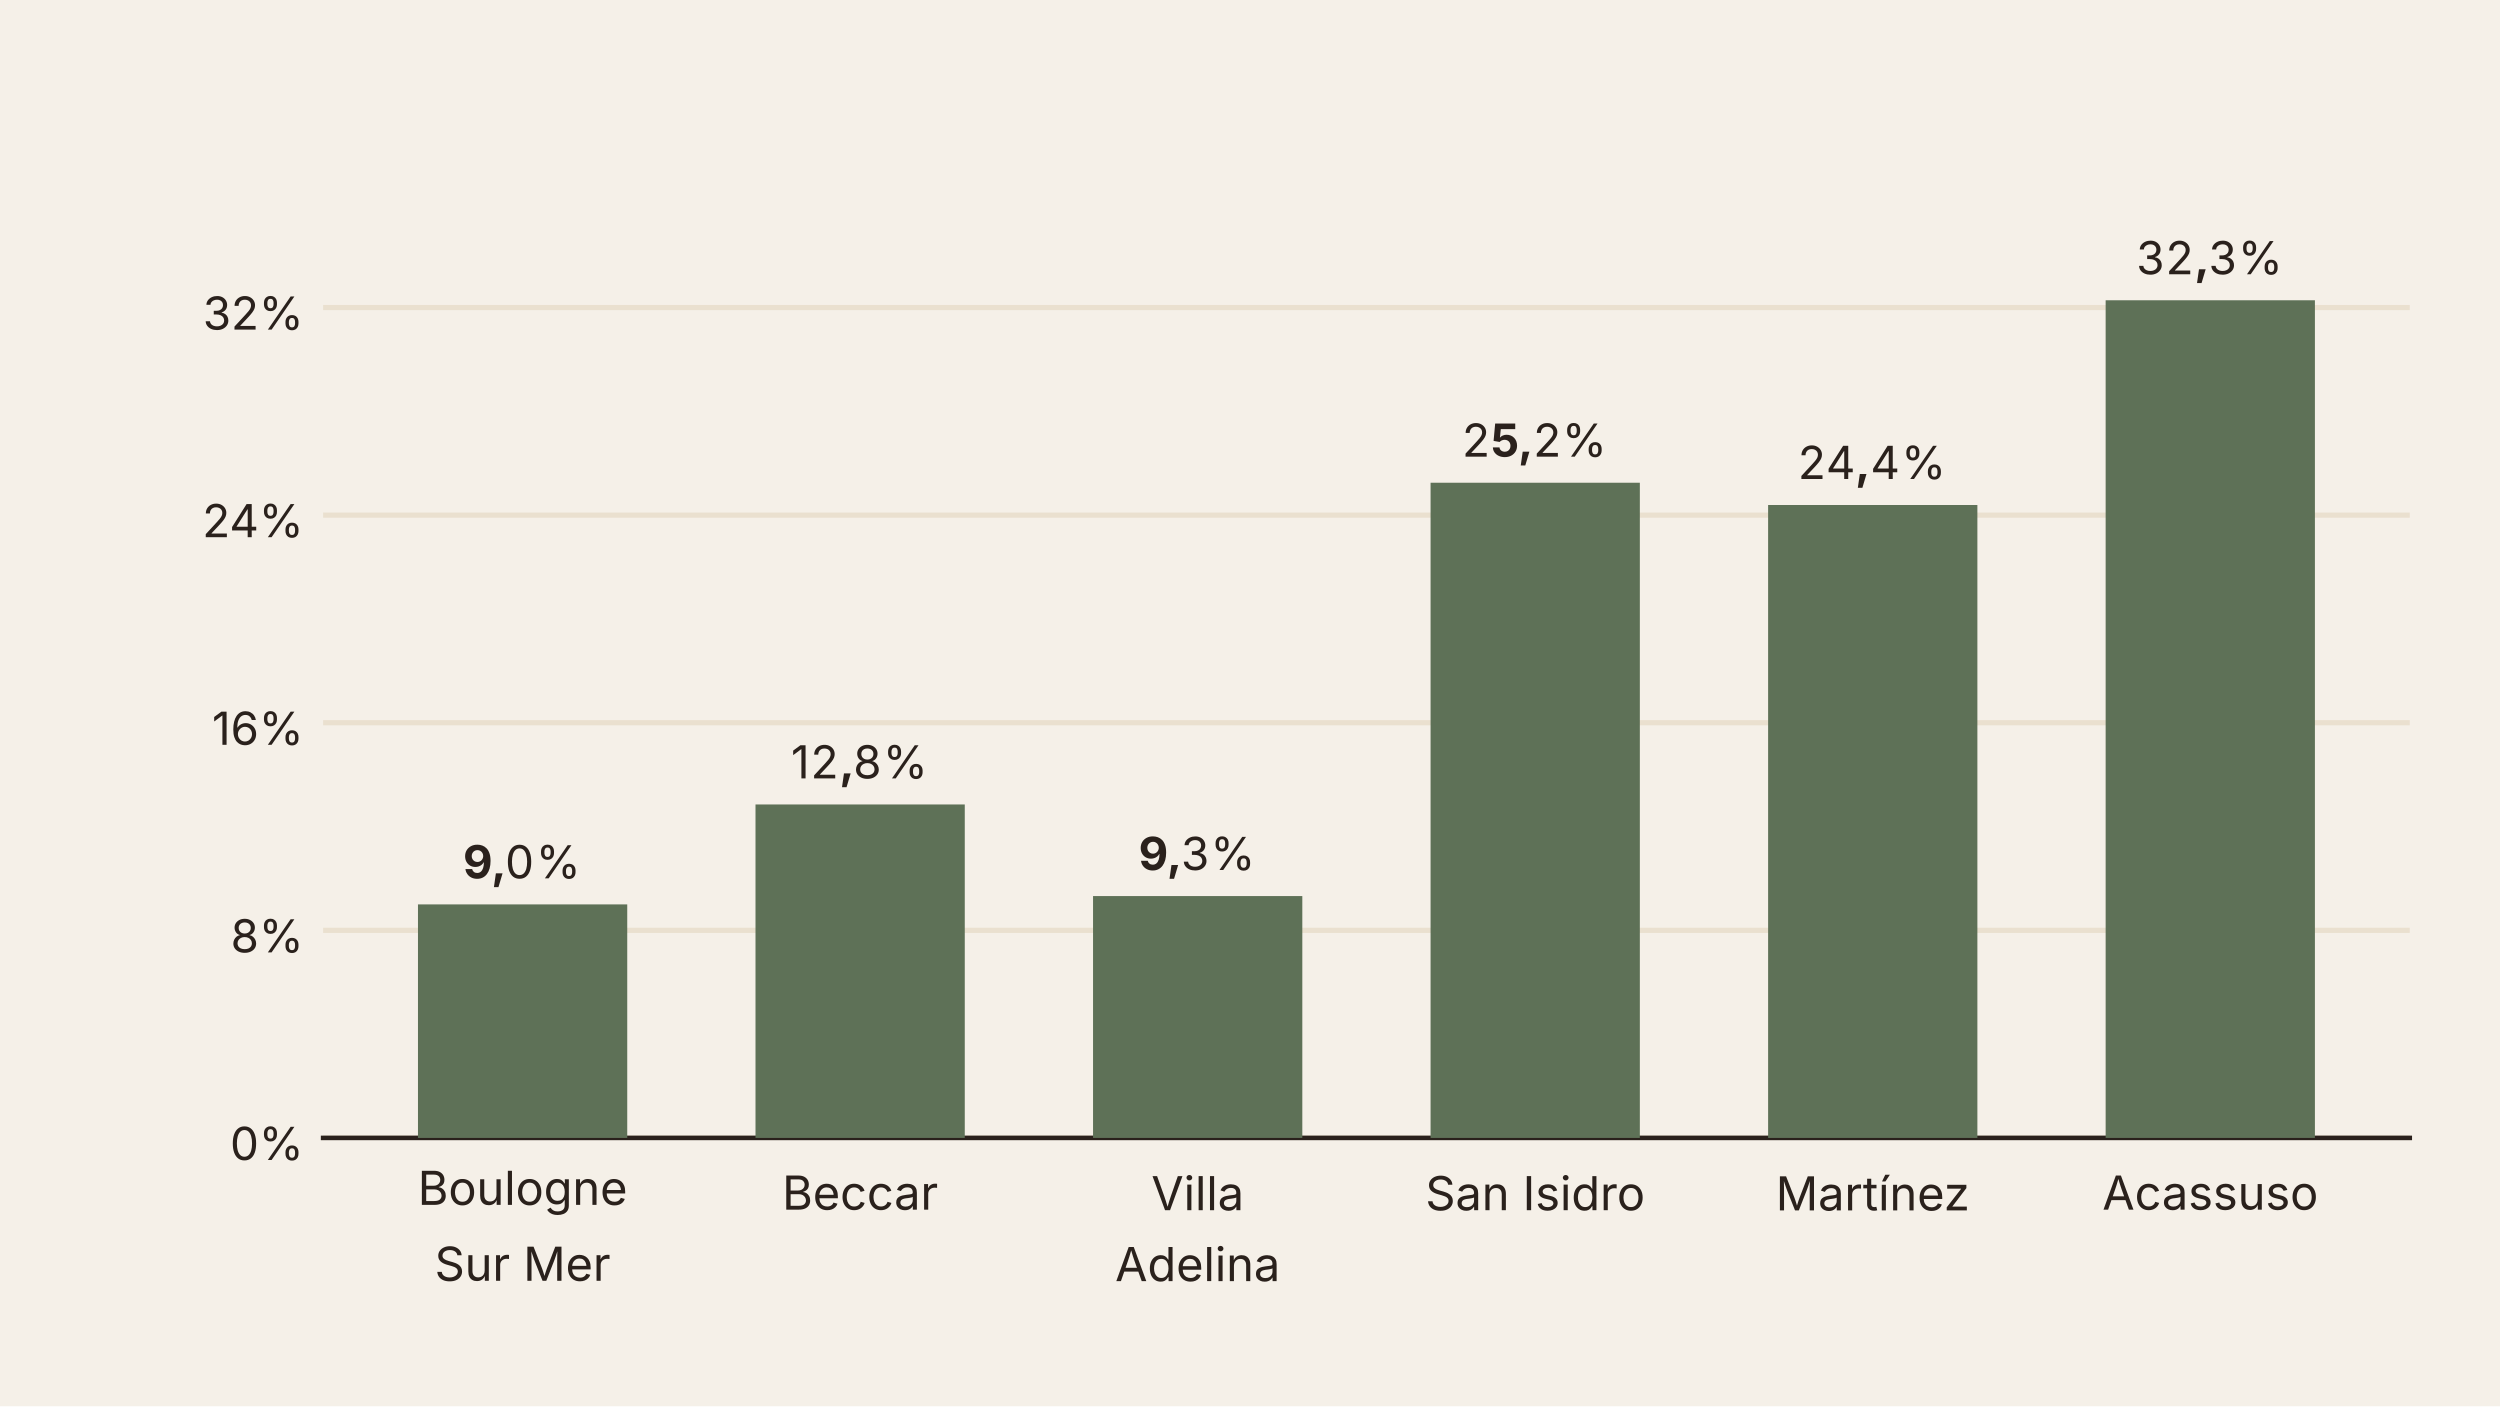
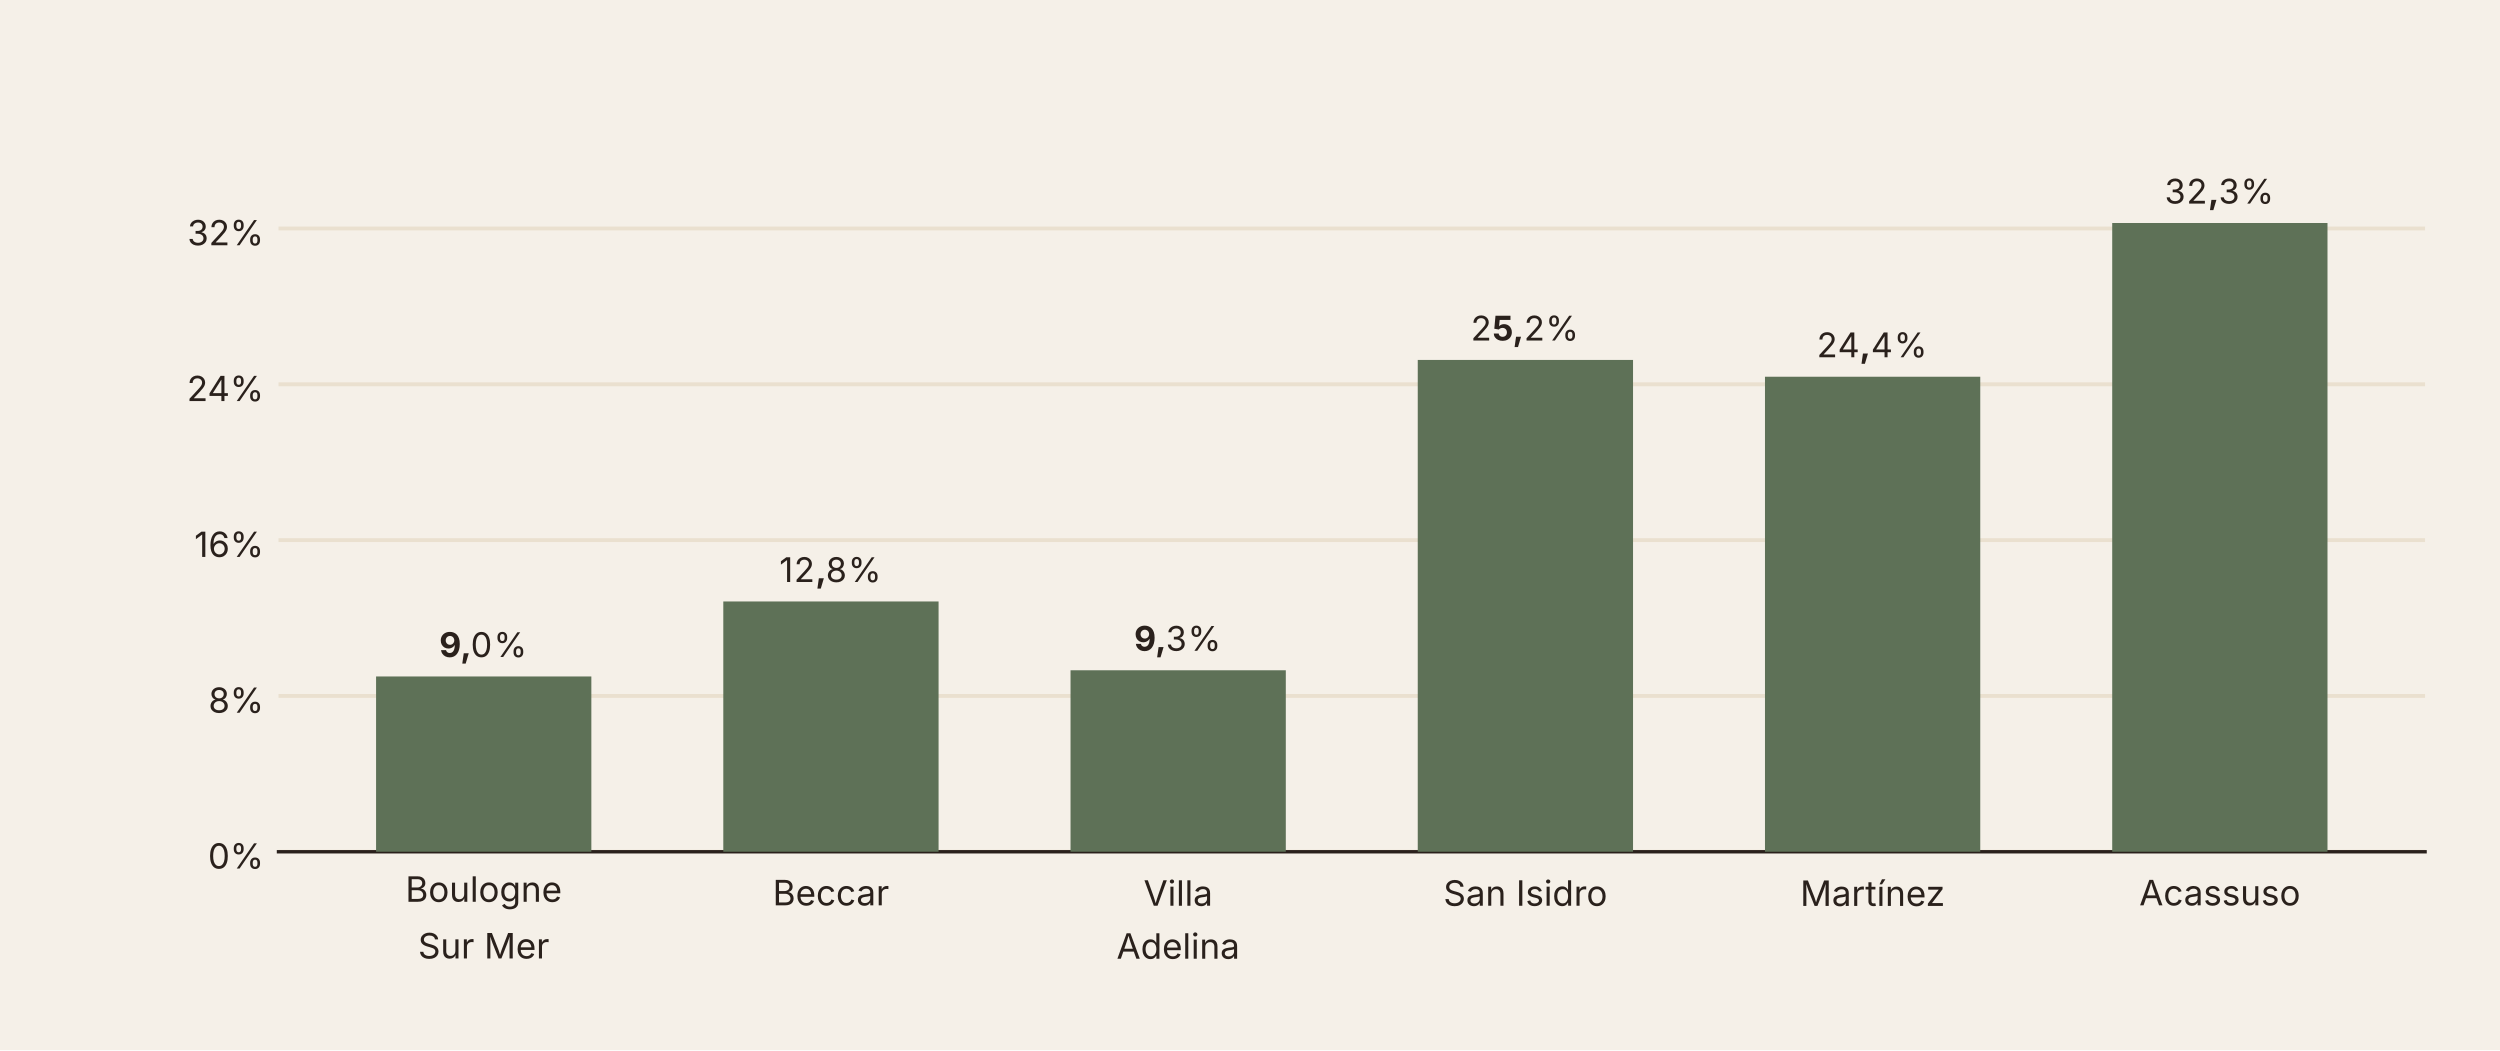
- <svg xmlns="http://www.w3.org/2000/svg" xmlns:xlink="http://www.w3.org/1999/xlink" width="384pt" height="216pt" viewBox="0 0 384 216" version="1.1">
+ <svg xmlns="http://www.w3.org/2000/svg" xmlns:xlink="http://www.w3.org/1999/xlink" width="514.175pt" height="216pt" viewBox="0 0 514.175 216" version="1.1">
  <defs>
    <style type="text/css">*{stroke-linejoin: round; stroke-linecap: butt}</style>
  </defs>
  <g id="figure_1">
    <g id="patch_1">
-       <path d="M 0 216  L 384 216  L 384 0  L 0 0  z " style="fill: #f5f0e8" />
+       <path d="M 0 216  L 514.175 216  L 514.175 0  L 0 0  z " style="fill: #f5f0e8" />
    </g>
    <g id="axes_1">
      <g id="patch_2">
-         <path d="M 49.631 174.783  L 370.14 174.783  L 370.14 17.82  L 49.631 17.82  z " style="fill: #f5f0e8" />
+         <path d="M 57.278 175.183  L 498.762 175.183  L 498.762 17.42  L 57.278 17.42  z " style="fill: #f5f0e8" />
      </g>
      <g id="matplotlib.axis_1">
        <g id="xtick_1">
          <g id="line2d_1" />
          <g id="text_1">
-             <g style="fill: #2a211c" transform="translate(64.16474 185.0701) scale(0.072 -0.072)">
+             <g style="fill: #2a211c" transform="translate(83.37714 185.4697) scale(0.072 -0.072)">
              <defs>
                <path id="Inter-Regular-41" d="M 563 0  L 563 4656  L 2213 4656  Q 2700 4656 3017 4489  Q 3334 4322 3489 4042  Q 3644 3763 3644 3422  Q 3644 3122 3537 2926  Q 3431 2731 3257 2615  Q 3084 2500 2881 2444  L 2881 2400  Q 3100 2388 3317 2250  Q 3534 2113 3679 1859  Q 3825 1606 3825 1241  Q 3825 891 3664 609  Q 3503 328 3159 164  Q 2816 0 2266 0  L 563 0  z M 1156 525  L 2250 525  Q 2794 525 3023 734  Q 3253 944 3253 1247  Q 3253 1481 3134 1678  Q 3016 1875 2798 1994  Q 2581 2113 2281 2113  L 1156 2113  L 1156 525  z M 1156 2613  L 2181 2613  Q 2431 2613 2634 2711  Q 2838 2809 2956 2989  Q 3075 3169 3075 3409  Q 3075 3713 2864 3922  Q 2653 4131 2200 4131  L 1156 4131  L 1156 2613  z " transform="scale(0.015625)" />
                <path id="Inter-Regular-316" d="M 1916 -75  Q 1441 -75 1083 150  Q 725 375 525 781  Q 325 1188 325 1725  Q 325 2272 525 2680  Q 725 3088 1083 3313  Q 1441 3538 1916 3538  Q 2394 3538 2753 3313  Q 3113 3088 3313 2680  Q 3513 2272 3513 1725  Q 3513 1188 3313 781  Q 3113 375 2753 150  Q 2394 -75 1916 -75  z M 1916 428  Q 2269 428 2497 609  Q 2725 791 2834 1086  Q 2944 1381 2944 1725  Q 2944 2072 2834 2370  Q 2725 2669 2497 2851  Q 2269 3034 1916 3034  Q 1566 3034 1341 2851  Q 1116 2669 1006 2372  Q 897 2075 897 1725  Q 897 1381 1006 1086  Q 1116 791 1341 609  Q 1566 428 1916 428  z " transform="scale(0.015625)" />
                <path id="Inter-Regular-393" d="M 1678 -44  Q 1325 -44 1058 101  Q 791 247 642 540  Q 494 834 494 1275  L 494 3494  L 1056 3494  L 1056 1322  Q 1056 919 1268 691  Q 1481 463 1847 463  Q 2097 463 2295 572  Q 2494 681 2609 892  Q 2725 1103 2725 1400  L 2725 3494  L 3291 3494  L 3291 0  L 2747 0  L 2747 847  L 2822 847  Q 2659 356 2361 156  Q 2063 -44 1678 -44  z " transform="scale(0.015625)" />
                <path id="Inter-Regular-2e0" d="M 1056 4656  L 1056 0  L 494 0  L 494 4656  L 1056 4656  z " transform="scale(0.015625)" />
                <path id="Inter-Regular-292" d="M 1909 -1381  Q 1522 -1381 1239 -1282  Q 956 -1184 768 -1021  Q 581 -859 472 -669  L 928 -375  Q 1003 -475 1114 -597  Q 1225 -719 1414 -805  Q 1603 -891 1909 -891  Q 2328 -891 2598 -691  Q 2869 -491 2869 -59  L 2869 641  L 2816 641  Q 2756 541 2648 403  Q 2541 266 2339 161  Q 2138 56 1800 56  Q 1381 56 1047 254  Q 713 453 519 834  Q 325 1216 325 1763  Q 325 2303 515 2701  Q 706 3100 1042 3319  Q 1378 3538 1813 3538  Q 2150 3538 2351 3427  Q 2553 3316 2662 3172  Q 2772 3028 2831 2934  L 2884 2934  L 2884 3494  L 3431 3494  L 3431 -91  Q 3431 -541 3228 -827  Q 3025 -1113 2679 -1247  Q 2334 -1381 1909 -1381  z M 1894 556  Q 2213 556 2431 701  Q 2650 847 2762 1120  Q 2875 1394 2875 1775  Q 2875 2147 2764 2430  Q 2653 2713 2434 2873  Q 2216 3034 1894 3034  Q 1563 3034 1341 2864  Q 1119 2694 1008 2409  Q 897 2125 897 1775  Q 897 1416 1009 1141  Q 1122 866 1344 711  Q 1566 556 1894 556  z " transform="scale(0.015625)" />
                <path id="Inter-Regular-305" d="M 1056 2094  L 1056 0  L 494 0  L 494 3494  L 1034 3494  L 1038 2647  L 959 2647  Q 1119 3131 1414 3334  Q 1709 3538 2106 3538  Q 2459 3538 2725 3392  Q 2991 3247 3139 2955  Q 3288 2663 3288 2219  L 3288 0  L 2725 0  L 2725 2172  Q 2725 2575 2514 2803  Q 2303 3031 1938 3031  Q 1688 3031 1488 2922  Q 1288 2813 1172 2603  Q 1056 2394 1056 2094  z " transform="scale(0.015625)" />
                <path id="Inter-Regular-266" d="M 1963 -75  Q 1456 -75 1089 150  Q 722 375 523 778  Q 325 1181 325 1719  Q 325 2256 519 2665  Q 713 3075 1067 3306  Q 1422 3538 1897 3538  Q 2175 3538 2445 3445  Q 2716 3353 2936 3148  Q 3156 2944 3287 2609  Q 3419 2275 3419 1791  L 3419 1556  L 706 1556  L 706 2031  L 3116 2031  L 2853 1856  Q 2853 2200 2745 2467  Q 2638 2734 2425 2886  Q 2213 3038 1897 3038  Q 1581 3038 1356 2883  Q 1131 2728 1012 2479  Q 894 2231 894 1947  L 894 1631  Q 894 1244 1028 973  Q 1163 703 1405 564  Q 1647 425 1966 425  Q 2172 425 2340 484  Q 2509 544 2631 664  Q 2753 784 2819 963  L 3363 813  Q 3281 550 3087 350  Q 2894 150 2608 37  Q 2322 -75 1963 -75  z " transform="scale(0.015625)" />
              </defs>
              <use xlink:href="#Inter-Regular-41" />
              <use xlink:href="#Inter-Regular-316" transform="translate(65.4375 0)" />
              <use xlink:href="#Inter-Regular-393" transform="translate(125.4062 0)" />
              <use xlink:href="#Inter-Regular-2e0" transform="translate(184.5312 0)" />
              <use xlink:href="#Inter-Regular-316" transform="translate(208.75 0)" />
              <use xlink:href="#Inter-Regular-292" transform="translate(268.7188 0)" />
              <use xlink:href="#Inter-Regular-305" transform="translate(330.0469 0)" />
              <use xlink:href="#Inter-Regular-266" transform="translate(389.125 0)" />
            </g>
-             <g style="fill: #2a211c" transform="translate(66.76068 196.7265) scale(0.072 -0.072)">
+             <g style="fill: #2a211c" transform="translate(85.97307 197.1261) scale(0.072 -0.072)">
              <defs>
                <path id="Inter-Regular-18d" d="M 2053 -81  Q 1550 -81 1179 81  Q 809 244 600 536  Q 391 828 363 1219  L 972 1219  Q 997 956 1150 786  Q 1303 616 1542 533  Q 1781 450 2053 450  Q 2369 450 2620 553  Q 2872 656 3019 843  Q 3166 1031 3166 1278  Q 3166 1503 3039 1643  Q 2913 1784 2703 1875  Q 2494 1966 2244 2034  L 1681 2194  Q 1119 2353 806 2650  Q 494 2947 494 3409  Q 494 3803 706 4098  Q 919 4394 1281 4556  Q 1644 4719 2094 4719  Q 2553 4719 2906 4556  Q 3259 4394 3464 4114  Q 3669 3834 3681 3481  L 3100 3481  Q 3059 3822 2775 4008  Q 2491 4194 2075 4194  Q 1775 4194 1548 4095  Q 1322 3997 1197 3826  Q 1072 3656 1072 3438  Q 1072 3194 1223 3045  Q 1375 2897 1583 2814  Q 1791 2731 1959 2684  L 2425 2556  Q 2613 2506 2839 2418  Q 3066 2331 3272 2186  Q 3478 2041 3611 1817  Q 3744 1594 3744 1269  Q 3744 888 3545 581  Q 3347 275 2969 97  Q 2591 -81 2053 -81  z " transform="scale(0.015625)" />
                <path id="Inter-Regular-354" d="M 494 0  L 494 3494  L 1038 3494  L 1038 2956  L 1075 2956  Q 1172 3222 1420 3383  Q 1669 3544 1981 3544  Q 2044 3544 2130 3541  Q 2216 3538 2266 3534  L 2266 2969  Q 2241 2975 2141 2987  Q 2041 3000 1928 3000  Q 1678 3000 1479 2895  Q 1281 2791 1168 2608  Q 1056 2425 1056 2188  L 1056 0  L 494 0  z " transform="scale(0.015625)" />
                <path id="Inter-Regular-6f1" transform="scale(0.015625)" />
                <path id="Inter-Regular-124" d="M 563 0  L 563 4656  L 1406 4656  L 2553 1719  Q 2594 1616 2645 1461  Q 2697 1306 2755 1125  Q 2813 944 2866 764  Q 2919 584 2959 431  L 2828 431  Q 2872 575 2925 751  Q 2978 928 3036 1111  Q 3094 1294 3147 1453  Q 3200 1613 3241 1719  L 4372 4656  L 5219 4656  L 5219 0  L 4634 0  L 4634 2659  Q 4634 2803 4636 2987  Q 4638 3172 4642 3375  Q 4647 3578 4651 3787  Q 4656 3997 4659 4194  L 4709 4194  Q 4644 3978 4570 3754  Q 4497 3531 4426 3323  Q 4356 3116 4293 2944  Q 4231 2772 4188 2659  L 3147 0  L 2631 0  L 1575 2659  Q 1531 2769 1472 2936  Q 1413 3103 1342 3308  Q 1272 3513 1197 3739  Q 1122 3966 1044 4194  L 1100 4194  Q 1106 4019 1111 3816  Q 1116 3613 1119 3405  Q 1122 3197 1125 3005  Q 1128 2813 1128 2659  L 1128 0  L 563 0  z " transform="scale(0.015625)" />
              </defs>
              <use xlink:href="#Inter-Regular-18d" />
              <use xlink:href="#Inter-Regular-393" transform="translate(64.15625 0)" />
              <use xlink:href="#Inter-Regular-354" transform="translate(123.2812 0)" />
              <use xlink:href="#Inter-Regular-6f1" transform="translate(160.9219 0)" />
              <use xlink:href="#Inter-Regular-124" transform="translate(189.0469 0)" />
              <use xlink:href="#Inter-Regular-266" transform="translate(279.375 0)" />
              <use xlink:href="#Inter-Regular-354" transform="translate(337.6719 0)" />
            </g>
          </g>
        </g>
        <g id="xtick_2">
          <g id="line2d_2" />
          <g id="text_2">
-             <g style="fill: #2a211c" transform="translate(120.1378 185.8014) scale(0.072 -0.072)">
+             <g style="fill: #2a211c" transform="translate(158.9192 186.201) scale(0.072 -0.072)">
              <defs>
                <path id="Inter-Regular-24a" d="M 1916 -75  Q 1441 -75 1083 150  Q 725 375 525 781  Q 325 1188 325 1725  Q 325 2272 525 2680  Q 725 3088 1083 3313  Q 1441 3538 1916 3538  Q 2169 3538 2394 3472  Q 2619 3406 2805 3282  Q 2991 3159 3125 2979  Q 3259 2800 3331 2572  L 2791 2419  Q 2753 2553 2675 2665  Q 2597 2778 2486 2861  Q 2375 2944 2231 2989  Q 2088 3034 1916 3034  Q 1566 3034 1341 2851  Q 1116 2669 1006 2372  Q 897 2075 897 1725  Q 897 1381 1006 1086  Q 1116 791 1341 609  Q 1566 428 1916 428  Q 2091 428 2237 475  Q 2384 522 2498 608  Q 2613 694 2691 812  Q 2769 931 2806 1072  L 3344 919  Q 3275 684 3139 501  Q 3003 319 2815 189  Q 2628 59 2400 -8  Q 2172 -75 1916 -75  z " transform="scale(0.015625)" />
                <path id="Inter-Regular-1fb" d="M 1472 -81  Q 1141 -81 870 44  Q 600 169 440 409  Q 281 650 281 994  Q 281 1294 400 1481  Q 519 1669 717 1776  Q 916 1884 1156 1937  Q 1397 1991 1641 2022  Q 1953 2063 2150 2084  Q 2347 2106 2442 2159  Q 2538 2213 2538 2341  L 2538 2359  Q 2538 2578 2456 2729  Q 2375 2881 2212 2962  Q 2050 3044 1806 3044  Q 1556 3044 1378 2966  Q 1200 2888 1089 2770  Q 978 2653 922 2531  L 381 2709  Q 516 3028 744 3208  Q 972 3388 1247 3463  Q 1522 3538 1791 3538  Q 1966 3538 2189 3495  Q 2413 3453 2620 3328  Q 2828 3203 2964 2958  Q 3100 2713 3100 2303  L 3100 0  L 2547 0  L 2547 475  L 2509 475  Q 2450 353 2319 223  Q 2188 94 1978 6  Q 1769 -81 1472 -81  z M 1569 416  Q 1881 416 2097 537  Q 2313 659 2425 854  Q 2538 1050 2538 1263  L 2538 1747  Q 2503 1706 2387 1673  Q 2272 1641 2123 1616  Q 1975 1591 1836 1573  Q 1697 1556 1616 1547  Q 1413 1522 1236 1461  Q 1059 1400 953 1283  Q 847 1166 847 966  Q 847 784 940 662  Q 1034 541 1196 478  Q 1359 416 1569 416  z " transform="scale(0.015625)" />
              </defs>
              <use xlink:href="#Inter-Regular-41" />
              <use xlink:href="#Inter-Regular-266" transform="translate(65.4375 0)" />
              <use xlink:href="#Inter-Regular-24a" transform="translate(123.7344 0)" />
              <use xlink:href="#Inter-Regular-24a" transform="translate(180.8594 0)" />
              <use xlink:href="#Inter-Regular-1fb" transform="translate(238.9688 0)" />
              <use xlink:href="#Inter-Regular-354" transform="translate(295.125 0)" />
            </g>
          </g>
        </g>
        <g id="xtick_3">
          <g id="line2d_3" />
          <g id="text_3">
-             <g style="fill: #2a211c" transform="translate(176.8416 185.8874) scale(0.072 -0.072)">
+             <g style="fill: #2a211c" transform="translate(235.1919 186.287) scale(0.072 -0.072)">
              <defs>
                <path id="Inter-Regular-1c8" d="M 1875 0  L 163 4656  L 788 4656  L 1772 1894  Q 1856 1656 1982 1259  Q 2109 863 2278 281  L 2163 281  Q 2331 878 2456 1267  Q 2581 1656 2663 1894  L 3622 4656  L 4253 4656  L 2559 0  L 1875 0  z " transform="scale(0.015625)" />
                <path id="Inter-Regular-2b1" d="M 494 0  L 494 3494  L 1056 3494  L 1056 0  L 494 0  z M 778 4066  Q 619 4066 503 4175  Q 387 4284 387 4438  Q 387 4594 503 4701  Q 619 4809 778 4809  Q 940 4809 1056 4701  Q 1172 4594 1172 4438  Q 1172 4284 1056 4175  Q 940 4066 778 4066  z " transform="scale(0.015625)" />
              </defs>
              <use xlink:href="#Inter-Regular-1c8" />
              <use xlink:href="#Inter-Regular-2b1" transform="translate(69 0)" />
              <use xlink:href="#Inter-Regular-2e0" transform="translate(93.21875 0)" />
              <use xlink:href="#Inter-Regular-2e0" transform="translate(117.4375 0)" />
              <use xlink:href="#Inter-Regular-1fb" transform="translate(141.6562 0)" />
            </g>
-             <g style="fill: #2a211c" transform="translate(171.2836 196.7771) scale(0.072 -0.072)">
+             <g style="fill: #2a211c" transform="translate(229.6338 197.1767) scale(0.072 -0.072)">
              <defs>
                <path id="Inter-Regular-2" d="M 163 0  L 1853 4656  L 2541 4656  L 4253 0  L 3628 0  L 2641 2763  Q 2550 3019 2429 3401  Q 2309 3784 2138 4378  L 2250 4378  Q 2081 3778 1957 3389  Q 1834 3000 1753 2763  L 794 0  L 163 0  z M 1013 1300  L 1013 1819  L 3403 1819  L 3403 1300  L 1013 1300  z " transform="scale(0.015625)" />
                <path id="Inter-Regular-255" d="M 1803 -75  Q 1369 -75 1034 147  Q 700 369 512 775  Q 325 1181 325 1738  Q 325 2291 514 2695  Q 703 3100 1037 3319  Q 1372 3538 1806 3538  Q 2147 3538 2347 3425  Q 2547 3313 2655 3170  Q 2763 3028 2819 2934  L 2863 2934  L 2863 4656  L 3425 4656  L 3425 0  L 2881 0  L 2881 541  L 2819 541  Q 2763 444 2652 298  Q 2541 153 2339 39  Q 2138 -75 1803 -75  z M 1888 428  Q 2206 428 2425 595  Q 2644 763 2756 1059  Q 2869 1356 2869 1744  Q 2869 2131 2758 2420  Q 2647 2709 2428 2871  Q 2209 3034 1888 3034  Q 1556 3034 1336 2862  Q 1116 2691 1006 2398  Q 897 2106 897 1744  Q 897 1378 1008 1079  Q 1119 781 1341 604  Q 1563 428 1888 428  z " transform="scale(0.015625)" />
              </defs>
              <use xlink:href="#Inter-Regular-2" />
              <use xlink:href="#Inter-Regular-255" transform="translate(69 0)" />
              <use xlink:href="#Inter-Regular-266" transform="translate(130.2344 0)" />
              <use xlink:href="#Inter-Regular-2e0" transform="translate(188.5312 0)" />
              <use xlink:href="#Inter-Regular-2b1" transform="translate(212.75 0)" />
              <use xlink:href="#Inter-Regular-305" transform="translate(236.9688 0)" />
              <use xlink:href="#Inter-Regular-1fb" transform="translate(296.0469 0)" />
            </g>
          </g>
        </g>
        <g id="xtick_4">
          <g id="line2d_4" />
          <g id="text_4">
-             <g style="fill: #2a211c" transform="translate(218.9401 185.8874) scale(0.072 -0.072)">
+             <g style="fill: #2a211c" transform="translate(296.8593 186.287) scale(0.072 -0.072)">
              <defs>
                <path id="Inter-Regular-c5" d="M 1156 4656  L 1156 0  L 563 0  L 563 4656  L 1156 4656  z " transform="scale(0.015625)" />
                <path id="Inter-Regular-367" d="M 1681 -75  Q 1322 -75 1042 29  Q 763 134 581 340  Q 400 547 338 847  L 872 975  Q 947 688 1155 553  Q 1363 419 1675 419  Q 2041 419 2258 575  Q 2475 731 2475 947  Q 2475 1128 2348 1248  Q 2222 1369 1963 1428  L 1381 1566  Q 906 1678 675 1914  Q 444 2150 444 2519  Q 444 2819 612 3048  Q 781 3278 1073 3408  Q 1366 3538 1738 3538  Q 2097 3538 2348 3430  Q 2600 3322 2758 3133  Q 2916 2944 2994 2697  L 2484 2566  Q 2413 2753 2245 2906  Q 2078 3059 1741 3059  Q 1428 3059 1220 2915  Q 1013 2772 1013 2553  Q 1013 2359 1153 2242  Q 1294 2125 1600 2053  L 2128 1928  Q 2603 1816 2831 1580  Q 3059 1344 3059 984  Q 3059 678 2886 439  Q 2713 200 2402 62  Q 2091 -75 1681 -75  z " transform="scale(0.015625)" />
              </defs>
              <use xlink:href="#Inter-Regular-18d" />
              <use xlink:href="#Inter-Regular-1fb" transform="translate(64.15625 0)" />
              <use xlink:href="#Inter-Regular-305" transform="translate(120.3125 0)" />
              <use xlink:href="#Inter-Regular-6f1" transform="translate(179.3906 0)" />
              <use xlink:href="#Inter-Regular-c5" transform="translate(207.5156 0)" />
              <use xlink:href="#Inter-Regular-367" transform="translate(234.375 0)" />
              <use xlink:href="#Inter-Regular-2b1" transform="translate(287.1562 0)" />
              <use xlink:href="#Inter-Regular-255" transform="translate(311.375 0)" />
              <use xlink:href="#Inter-Regular-354" transform="translate(372.6094 0)" />
              <use xlink:href="#Inter-Regular-316" transform="translate(408.5938 0)" />
            </g>
          </g>
        </g>
        <g id="xtick_5">
          <g id="line2d_5" />
          <g id="text_5">
-             <g style="fill: #2a211c" transform="translate(272.7588 185.9212) scale(0.072 -0.072)">
+             <g style="fill: #2a211c" transform="translate(370.2469 186.3208) scale(0.072 -0.072)">
              <defs>
                <path id="Inter-Regular-379" d="M 1869 3494  L 1869 3013  L 63 3013  L 63 3494  L 1869 3494  z M 588 4325  L 1150 4325  L 1150 906  Q 1150 672 1245 564  Q 1341 456 1563 456  Q 1616 456 1698 468  Q 1781 481 1850 494  L 1966 19  Q 1878 -13 1767 -28  Q 1656 -44 1547 -44  Q 1094 -44 841 195  Q 588 434 588 863  L 588 4325  z " transform="scale(0.015625)" />
                <path id="Inter-Regular-2bb" d="M 494 0  L 494 3494  L 1056 3494  L 1056 0  L 494 0  z M 531 3950  L 969 4869  L 1597 4869  L 990 3950  L 531 3950  z " transform="scale(0.015625)" />
                <path id="Inter-Regular-3fe" d="M 394 0  L 394 419  L 2353 2938  L 2353 2972  L 456 2972  L 456 3494  L 3078 3494  L 3078 3047  L 1175 556  L 1175 522  L 3141 522  L 3141 0  L 394 0  z " transform="scale(0.015625)" />
              </defs>
              <use xlink:href="#Inter-Regular-124" />
              <use xlink:href="#Inter-Regular-1fb" transform="translate(90.32812 0)" />
              <use xlink:href="#Inter-Regular-354" transform="translate(146.4844 0)" />
              <use xlink:href="#Inter-Regular-379" transform="translate(185.6875 0)" />
              <use xlink:href="#Inter-Regular-2bb" transform="translate(218.4062 0)" />
              <use xlink:href="#Inter-Regular-305" transform="translate(242.625 0)" />
              <use xlink:href="#Inter-Regular-266" transform="translate(301.7031 0)" />
              <use xlink:href="#Inter-Regular-3fe" transform="translate(358.5312 0)" />
            </g>
          </g>
        </g>
        <g id="xtick_6">
          <g id="line2d_6" />
          <g id="text_6">
-             <g style="fill: #2a211c" transform="translate(322.914 185.8014) scale(0.072 -0.072)">
+             <g style="fill: #2a211c" transform="translate(439.971 186.201) scale(0.072 -0.072)">
              <use xlink:href="#Inter-Regular-2" />
              <use xlink:href="#Inter-Regular-24a" transform="translate(69 0)" />
              <use xlink:href="#Inter-Regular-1fb" transform="translate(127.1094 0)" />
              <use xlink:href="#Inter-Regular-367" transform="translate(183.2656 0)" />
              <use xlink:href="#Inter-Regular-367" transform="translate(236.0469 0)" />
              <use xlink:href="#Inter-Regular-393" transform="translate(288.8281 0)" />
              <use xlink:href="#Inter-Regular-367" transform="translate(347.9531 0)" />
              <use xlink:href="#Inter-Regular-316" transform="translate(400.7344 0)" />
            </g>
          </g>
        </g>
      </g>
      <g id="matplotlib.axis_2">
        <g id="ytick_1">
          <g id="line2d_7">
-             <path d="M 49.631 174.783  L 370.14 174.783  " clip-path="url(#pc759de518e)" style="fill: none; stroke: #eae0cf; stroke-width: 0.8; stroke-linecap: square" />
+             <path d="M 57.278 175.183  L 498.762 175.183  " clip-path="url(#pe8fdfbe831)" style="fill: none; stroke: #eae0cf; stroke-width: 0.8; stroke-linecap: square" />
          </g>
          <g id="line2d_8" />
          <g id="text_7">
-             <g style="fill: #2a211c" transform="translate(35.34156 178.1737) scale(0.07 -0.07)">
+             <g style="fill: #2a211c" transform="translate(42.77906 178.6363) scale(0.0713 -0.0713)">
              <defs>
                <path id="Inter-Regular-53d" d="M 2019 -63  Q 1500 -63 1134 218  Q 769 500 575 1033  Q 381 1566 381 2325  Q 381 3081 576 3615  Q 772 4150 1137 4434  Q 1503 4719 2019 4719  Q 2534 4719 2901 4434  Q 3269 4150 3462 3615  Q 3656 3081 3656 2325  Q 3656 1569 3464 1034  Q 3272 500 2906 218  Q 2541 -63 2019 -63  z M 2019 456  Q 2359 456 2596 678  Q 2834 900 2959 1317  Q 3084 1734 3084 2325  Q 3084 2919 2959 3339  Q 2834 3759 2596 3981  Q 2359 4203 2019 4203  Q 1678 4203 1440 3979  Q 1203 3756 1078 3337  Q 953 2919 953 2325  Q 953 1734 1078 1317  Q 1203 900 1440 678  Q 1678 456 2019 456  z " transform="scale(0.015625)" />
                <path id="Inter-Regular-6d0" d="M 1634 2597  Q 1338 2597 1133 2726  Q 928 2856 823 3072  Q 719 3288 719 3544  L 719 3788  Q 719 4044 825 4258  Q 931 4472 1136 4601  Q 1341 4731 1634 4731  Q 1934 4731 2136 4601  Q 2338 4472 2441 4258  Q 2544 4044 2544 3788  L 2544 3544  Q 2544 3288 2439 3072  Q 2334 2856 2132 2726  Q 1931 2597 1634 2597  z M 1634 3006  Q 1872 3006 1969 3170  Q 2066 3334 2066 3544  L 2066 3788  Q 2066 3994 1972 4159  Q 1878 4325 1634 4325  Q 1400 4325 1298 4159  Q 1197 3994 1197 3788  L 1197 3544  Q 1197 3334 1295 3170  Q 1394 3006 1634 3006  z M 4656 -91  Q 4359 -91 4154 39  Q 3950 169 3845 384  Q 3741 600 3741 856  L 3741 1100  Q 3741 1356 3847 1570  Q 3953 1784 4158 1914  Q 4363 2044 4656 2044  Q 4956 2044 5159 1914  Q 5363 1784 5464 1570  Q 5566 1356 5566 1100  L 5566 856  Q 5566 600 5461 384  Q 5356 169 5154 39  Q 4953 -91 4656 -91  z M 4656 319  Q 4894 319 4991 483  Q 5088 647 5088 856  L 5088 1100  Q 5088 1306 4994 1472  Q 4900 1638 4656 1638  Q 4422 1638 4320 1472  Q 4219 1306 4219 1100  L 4219 856  Q 4219 647 4317 483  Q 4416 319 4656 319  z M 1263 0  L 4463 4656  L 4991 4656  L 1791 0  L 1263 0  z " transform="scale(0.015625)" />
              </defs>
              <use xlink:href="#Inter-Regular-53d" />
              <use xlink:href="#Inter-Regular-6d0" transform="translate(63.09375 0)" />
            </g>
          </g>
        </g>
        <g id="ytick_2">
          <g id="line2d_9">
-             <path d="M 49.631 142.898  L 370.14 142.898  " clip-path="url(#pc759de518e)" style="fill: none; stroke: #eae0cf; stroke-width: 0.8; stroke-linecap: square" />
+             <path d="M 57.278 143.135  L 498.762 143.135  " clip-path="url(#pe8fdfbe831)" style="fill: none; stroke: #eae0cf; stroke-width: 0.8; stroke-linecap: square" />
          </g>
          <g id="line2d_10" />
          <g id="text_8">
-             <g style="fill: #2a211c" transform="translate(35.42797 146.2882) scale(0.07 -0.07)">
+             <g style="fill: #2a211c" transform="translate(42.86707 146.5884) scale(0.0713 -0.0713)">
              <defs>
                <path id="Inter-Regular-547" d="M 1978 -63  Q 1506 -63 1145 104  Q 784 272 582 565  Q 381 859 381 1238  Q 381 1531 500 1782  Q 619 2034 825 2203  Q 1031 2372 1291 2419  L 1291 2444  Q 950 2531 750 2822  Q 550 3113 550 3481  Q 550 3838 734 4117  Q 919 4397 1241 4558  Q 1563 4719 1978 4719  Q 2388 4719 2709 4558  Q 3031 4397 3217 4117  Q 3403 3838 3403 3481  Q 3403 3113 3201 2822  Q 3000 2531 2669 2444  L 2669 2419  Q 2922 2372 3128 2203  Q 3334 2034 3456 1782  Q 3578 1531 3578 1238  Q 3578 859 3373 565  Q 3169 272 2808 104  Q 2447 -63 1978 -63  z M 1978 453  Q 2288 453 2513 554  Q 2738 656 2861 839  Q 2984 1022 2984 1269  Q 2984 1528 2853 1726  Q 2722 1925 2494 2039  Q 2266 2153 1978 2153  Q 1684 2153 1456 2039  Q 1228 1925 1097 1726  Q 966 1528 966 1269  Q 966 1022 1087 839  Q 1209 656 1437 554  Q 1666 453 1978 453  z M 1978 2650  Q 2225 2650 2415 2748  Q 2606 2847 2717 3025  Q 2828 3203 2828 3438  Q 2828 3672 2722 3844  Q 2616 4016 2423 4111  Q 2231 4206 1978 4206  Q 1722 4206 1530 4111  Q 1338 4016 1231 3844  Q 1125 3672 1125 3438  Q 1125 3203 1233 3025  Q 1341 2847 1534 2748  Q 1728 2650 1978 2650  z " transform="scale(0.015625)" />
              </defs>
              <use xlink:href="#Inter-Regular-547" />
              <use xlink:href="#Inter-Regular-6d0" transform="translate(61.85938 0)" />
            </g>
          </g>
        </g>
        <g id="ytick_3">
          <g id="line2d_11">
-             <path d="M 49.631 111.012  L 370.14 111.012  " clip-path="url(#pc759de518e)" style="fill: none; stroke: #eae0cf; stroke-width: 0.8; stroke-linecap: square" />
+             <path d="M 57.278 111.087  L 498.762 111.087  " clip-path="url(#pe8fdfbe831)" style="fill: none; stroke: #eae0cf; stroke-width: 0.8; stroke-linecap: square" />
          </g>
          <g id="line2d_12" />
          <g id="text_9">
-             <g style="fill: #2a211c" transform="translate(32.57 114.4026) scale(0.07 -0.07)">
+             <g style="fill: #2a211c" transform="translate(39.95603 114.5405) scale(0.0713 -0.0713)">
              <defs>
                <path id="Inter-Regular-53e" d="M 2041 4656  L 2041 0  L 1456 0  L 1456 4106  L 1425 4106  L 300 3272  L 300 3909  L 1313 4656  L 2041 4656  z " transform="scale(0.015625)" />
                <path id="Inter-Regular-545" d="M 2019 -63  Q 1728 -63 1437 43  Q 1147 150 908 400  Q 669 650 525 1078  Q 381 1506 381 2150  Q 381 2766 498 3242  Q 616 3719 839 4048  Q 1063 4378 1378 4548  Q 1694 4719 2091 4719  Q 2481 4719 2790 4562  Q 3100 4406 3297 4128  Q 3494 3850 3550 3484  L 2969 3484  Q 2891 3788 2672 3991  Q 2453 4194 2091 4194  Q 1734 4194 1476 3984  Q 1219 3775 1081 3379  Q 944 2984 944 2425  L 981 2425  Q 1106 2619 1281 2758  Q 1456 2897 1672 2970  Q 1888 3044 2128 3044  Q 2528 3044 2859 2847  Q 3191 2650 3389 2301  Q 3588 1953 3588 1503  Q 3588 1069 3394 714  Q 3200 359 2847 148  Q 2494 -63 2019 -63  z M 2019 459  Q 2300 459 2525 600  Q 2750 741 2881 977  Q 3013 1213 3013 1503  Q 3013 1788 2886 2020  Q 2759 2253 2537 2390  Q 2316 2528 2034 2528  Q 1822 2528 1639 2445  Q 1456 2363 1318 2217  Q 1181 2072 1104 1886  Q 1028 1700 1028 1497  Q 1028 1222 1156 986  Q 1284 750 1509 604  Q 1734 459 2019 459  z " transform="scale(0.015625)" />
              </defs>
              <use xlink:href="#Inter-Regular-53e" />
              <use xlink:href="#Inter-Regular-545" transform="translate(40.67188 0)" />
              <use xlink:href="#Inter-Regular-6d0" transform="translate(102.6875 0)" />
            </g>
          </g>
        </g>
        <g id="ytick_4">
          <g id="line2d_13">
-             <path d="M 49.631 79.126  L 370.14 79.126  " clip-path="url(#pc759de518e)" style="fill: none; stroke: #eae0cf; stroke-width: 0.8; stroke-linecap: square" />
+             <path d="M 57.278 79.039  L 498.762 79.039  " clip-path="url(#pe8fdfbe831)" style="fill: none; stroke: #eae0cf; stroke-width: 0.8; stroke-linecap: square" />
          </g>
          <g id="line2d_14" />
          <g id="text_10">
-             <g style="fill: #2a211c" transform="translate(31.07703 82.51701) scale(0.07 -0.07)">
+             <g style="fill: #2a211c" transform="translate(38.43533 82.49253) scale(0.0713 -0.0713)">
              <defs>
                <path id="Inter-Regular-53f" d="M 481 0  L 481 428  L 2028 2106  Q 2288 2388 2459 2600  Q 2631 2813 2718 3005  Q 2806 3197 2806 3413  Q 2806 3656 2690 3834  Q 2575 4013 2378 4108  Q 2181 4203 1931 4203  Q 1666 4203 1470 4095  Q 1275 3988 1169 3792  Q 1063 3597 1063 3334  L 494 3334  Q 494 3747 684 4059  Q 875 4372 1203 4545  Q 1531 4719 1947 4719  Q 2363 4719 2683 4545  Q 3003 4372 3186 4078  Q 3369 3784 3369 3419  Q 3369 3166 3278 2927  Q 3188 2688 2959 2384  Q 2731 2081 2319 1644  L 1300 559  L 1300 522  L 3447 522  L 3447 0  L 481 0  z " transform="scale(0.015625)" />
                <path id="Inter-Regular-542" d="M 375 947  L 375 1431  L 2413 4656  L 2772 4656  L 2772 3913  L 2531 3913  L 1009 1506  L 1009 1469  L 3766 1469  L 3766 947  L 375 947  z M 2566 0  L 2566 1091  L 2569 1319  L 2569 4656  L 3134 4656  L 3134 0  L 2566 0  z " transform="scale(0.015625)" />
              </defs>
              <use xlink:href="#Inter-Regular-53f" />
              <use xlink:href="#Inter-Regular-542" transform="translate(59.42188 0)" />
              <use xlink:href="#Inter-Regular-6d0" transform="translate(124.0156 0)" />
            </g>
          </g>
        </g>
        <g id="ytick_5">
          <g id="line2d_15">
-             <path d="M 49.631 47.241  L 370.14 47.241  " clip-path="url(#pc759de518e)" style="fill: none; stroke: #eae0cf; stroke-width: 0.8; stroke-linecap: square" />
+             <path d="M 57.278 46.991  L 498.762 46.991  " clip-path="url(#pe8fdfbe831)" style="fill: none; stroke: #eae0cf; stroke-width: 0.8; stroke-linecap: square" />
          </g>
          <g id="line2d_16" />
          <g id="text_11">
-             <g style="fill: #2a211c" transform="translate(31.16562 50.63144) scale(0.07 -0.07)">
+             <g style="fill: #2a211c" transform="translate(38.52557 50.44461) scale(0.0713 -0.0713)">
              <defs>
                <path id="Inter-Regular-541" d="M 1984 -63  Q 1528 -63 1175 93  Q 822 250 614 528  Q 406 806 391 1175  L 991 1175  Q 1009 953 1142 792  Q 1275 631 1492 545  Q 1709 459 1975 459  Q 2269 459 2495 561  Q 2722 663 2853 847  Q 2984 1031 2984 1272  Q 2984 1525 2857 1717  Q 2731 1909 2490 2018  Q 2250 2128 1903 2128  L 1525 2128  L 1525 2644  L 1903 2644  Q 2175 2644 2383 2742  Q 2591 2841 2706 3019  Q 2822 3197 2822 3438  Q 2822 3669 2720 3841  Q 2619 4013 2431 4108  Q 2244 4203 1991 4203  Q 1753 4203 1545 4117  Q 1338 4031 1205 3872  Q 1072 3713 1063 3484  L 491 3484  Q 503 3850 709 4128  Q 916 4406 1255 4562  Q 1594 4719 2003 4719  Q 2438 4719 2752 4544  Q 3066 4369 3234 4084  Q 3403 3800 3403 3469  Q 3403 3075 3195 2800  Q 2988 2525 2631 2419  L 2631 2381  Q 2928 2334 3139 2181  Q 3350 2028 3461 1793  Q 3572 1559 3572 1266  Q 3572 884 3365 584  Q 3159 284 2800 110  Q 2441 -63 1984 -63  z " transform="scale(0.015625)" />
              </defs>
              <use xlink:href="#Inter-Regular-541" />
              <use xlink:href="#Inter-Regular-53f" transform="translate(61.76562 0)" />
              <use xlink:href="#Inter-Regular-6d0" transform="translate(122.75 0)" />
            </g>
          </g>
        </g>
      </g>
      <g id="patch_3">
-         <path d="M 49.631 174.783  L 370.14 174.783  " style="fill: none; stroke: #2a211c; stroke-width: 0.7; stroke-linejoin: miter; stroke-linecap: square" />
+         <path d="M 57.278 175.183  L 498.762 175.183  " style="fill: none; stroke: #2a211c; stroke-width: 0.7; stroke-linejoin: miter; stroke-linecap: square" />
      </g>
      <g id="patch_4">
-         <path d="M 64.2 174.783  L 96.344 174.783  L 96.344 138.912  L 64.2 138.912  z " clip-path="url(#pc759de518e)" style="fill: #5e7157" />
+         <path d="M 77.346 175.183  L 121.623 175.183  L 121.623 139.129  L 77.346 139.129  z " clip-path="url(#pe8fdfbe831)" style="fill: #5e7157" />
      </g>
      <g id="patch_5">
-         <path d="M 116.045 174.783  L 148.19 174.783  L 148.19 123.567  L 116.045 123.567  z " clip-path="url(#pc759de518e)" style="fill: #5e7157" />
+         <path d="M 148.76 175.183  L 193.037 175.183  L 193.037 123.706  L 148.76 123.706  z " clip-path="url(#pe8fdfbe831)" style="fill: #5e7157" />
      </g>
      <g id="patch_6">
-         <path d="M 167.891 174.783  L 200.035 174.783  L 200.035 137.636  L 167.891 137.636  z " clip-path="url(#pc759de518e)" style="fill: #5e7157" />
+         <path d="M 220.175 175.183  L 264.452 175.183  L 264.452 137.847  L 220.175 137.847  z " clip-path="url(#pe8fdfbe831)" style="fill: #5e7157" />
      </g>
      <g id="patch_7">
-         <path d="M 219.736 174.783  L 251.88 174.783  L 251.88 74.144  L 219.736 74.144  z " clip-path="url(#pc759de518e)" style="fill: #5e7157" />
+         <path d="M 291.589 175.183  L 335.866 175.183  L 335.866 74.031  L 291.589 74.031  z " clip-path="url(#pe8fdfbe831)" style="fill: #5e7157" />
      </g>
      <g id="patch_8">
-         <path d="M 271.582 174.783  L 303.726 174.783  L 303.726 77.572  L 271.582 77.572  z " clip-path="url(#pc759de518e)" style="fill: #5e7157" />
+         <path d="M 363.003 175.183  L 407.28 175.183  L 407.28 77.477  L 363.003 77.477  z " clip-path="url(#pe8fdfbe831)" style="fill: #5e7157" />
      </g>
      <g id="patch_9">
-         <path d="M 323.427 174.783  L 355.571 174.783  L 355.571 46.125  L 323.427 46.125  z " clip-path="url(#pc759de518e)" style="fill: #5e7157" />
+         <path d="M 434.418 175.183  L 478.695 175.183  L 478.695 45.869  L 434.418 45.869  z " clip-path="url(#pe8fdfbe831)" style="fill: #5e7157" />
      </g>
      <g id="text_12">
-         <g style="fill: #2a211c" transform="translate(71.11943 134.9118) scale(0.07 -0.07)">
+         <g style="fill: #2a211c" transform="translate(90.33182 135.1288) scale(0.07 -0.07)">
          <defs>
            <path id="Inter-Regular-548" d="M 1988 -69  Q 1528 -69 1173 111  Q 819 291 603 602  Q 388 913 341 1297  L 1284 1297  Q 1341 1047 1525 900  Q 1709 753 1988 753  Q 2294 753 2505 936  Q 2716 1119 2823 1455  Q 2931 1791 2931 2250  L 2900 2250  Q 2794 2050 2617 1903  Q 2441 1756 2214 1676  Q 1988 1597 1731 1597  Q 1319 1597 992 1790  Q 666 1984 480 2326  Q 294 2669 294 3103  Q 294 3575 512 3942  Q 731 4309 1122 4520  Q 1513 4731 2028 4725  Q 2381 4725 2709 4604  Q 3038 4484 3298 4220  Q 3559 3956 3712 3518  Q 3866 3081 3866 2441  Q 3866 1853 3733 1387  Q 3600 922 3354 597  Q 3109 272 2762 101  Q 2416 -69 1988 -69  z M 2022 2297  Q 2194 2297 2342 2362  Q 2491 2428 2600 2543  Q 2709 2659 2771 2809  Q 2834 2959 2834 3134  Q 2834 3359 2729 3546  Q 2625 3734 2444 3848  Q 2263 3963 2028 3963  Q 1800 3963 1617 3852  Q 1434 3741 1328 3552  Q 1222 3363 1222 3128  Q 1222 2894 1326 2706  Q 1431 2519 1611 2408  Q 1791 2297 2022 2297  z " transform="scale(0.015625)" />
            <path id="Inter-Regular-5dd" d="M 372 -1234  L 647 703  L 1584 703  L 1009 -1234  L 372 -1234  z " transform="scale(0.015625)" />
          </defs>
          <use xlink:href="#Inter-Regular-548" />
          <use xlink:href="#Inter-Regular-5dd" transform="translate(62.01562 0)" />
          <use xlink:href="#Inter-Regular-53d" transform="translate(92.5 0)" />
          <use xlink:href="#Inter-Regular-6d0" transform="translate(159.9375 0)" />
        </g>
      </g>
      <g id="text_13">
-         <g style="fill: #2a211c" transform="translate(121.5026 119.5669) scale(0.07 -0.07)">
+         <g style="fill: #2a211c" transform="translate(160.2839 119.7057) scale(0.07 -0.07)">
          <use xlink:href="#Inter-Regular-53e" />
          <use xlink:href="#Inter-Regular-53f" transform="translate(43.10938 0)" />
          <use xlink:href="#Inter-Regular-5dd" transform="translate(106.0469 0)" />
          <use xlink:href="#Inter-Regular-547" transform="translate(136.625 0)" />
          <use xlink:href="#Inter-Regular-6d0" transform="translate(201.7188 0)" />
        </g>
      </g>
      <g id="text_14">
-         <g style="fill: #2a211c" transform="translate(174.8897 133.6364) scale(0.07 -0.07)">
+         <g style="fill: #2a211c" transform="translate(233.2399 133.8469) scale(0.07 -0.07)">
          <use xlink:href="#Inter-Regular-548" />
          <use xlink:href="#Inter-Regular-5dd" transform="translate(62.01562 0)" />
          <use xlink:href="#Inter-Regular-541" transform="translate(93.125 0)" />
          <use xlink:href="#Inter-Regular-6d0" transform="translate(157.6719 0)" />
        </g>
      </g>
      <g id="text_15">
-         <g style="fill: #2a211c" transform="translate(224.5821 70.14427) scale(0.07 -0.07)">
+         <g style="fill: #2a211c" transform="translate(302.5013 70.03145) scale(0.07 -0.07)">
          <defs>
            <path id="Inter-Regular-543" d="M 1963 -63  Q 1484 -63 1111 114  Q 738 291 520 600  Q 303 909 291 1306  L 1222 1306  Q 1231 1125 1332 986  Q 1434 847 1600 770  Q 1766 694 1963 694  Q 2197 694 2376 798  Q 2556 903 2659 1090  Q 2763 1278 2763 1525  Q 2763 1772 2658 1964  Q 2553 2156 2370 2262  Q 2188 2369 1947 2369  Q 1738 2369 1545 2286  Q 1353 2203 1247 2063  L 391 2213  L 613 4656  L 3431 4656  L 3431 3869  L 1403 3869  L 1284 2691  L 1309 2691  Q 1434 2859 1679 2968  Q 1925 3078 2225 3078  Q 2541 3078 2808 2965  Q 3075 2853 3272 2648  Q 3469 2444 3578 2162  Q 3688 1881 3688 1547  Q 3688 1078 3470 715  Q 3253 353 2864 145  Q 2475 -63 1963 -63  z " transform="scale(0.015625)" />
          </defs>
          <use xlink:href="#Inter-Regular-53f" />
          <use xlink:href="#Inter-Regular-543" transform="translate(62.9375 0)" />
          <use xlink:href="#Inter-Regular-5dd" transform="translate(122.8438 0)" />
          <use xlink:href="#Inter-Regular-53f" transform="translate(156.25 0)" />
          <use xlink:href="#Inter-Regular-6d0" transform="translate(219.1875 0)" />
        </g>
      </g>
      <g id="text_16">
-         <g style="fill: #2a211c" transform="translate(276.1662 73.57197) scale(0.07 -0.07)">
+         <g style="fill: #2a211c" transform="translate(373.6543 73.4766) scale(0.07 -0.07)">
          <use xlink:href="#Inter-Regular-53f" />
          <use xlink:href="#Inter-Regular-542" transform="translate(61.375 0)" />
          <use xlink:href="#Inter-Regular-5dd" transform="translate(125.625 0)" />
          <use xlink:href="#Inter-Regular-542" transform="translate(159.0312 0)" />
          <use xlink:href="#Inter-Regular-6d0" transform="translate(226.6562 0)" />
        </g>
      </g>
      <g id="text_17">
-         <g style="fill: #2a211c" transform="translate(328.1347 42.12482) scale(0.07 -0.07)">
+         <g style="fill: #2a211c" transform="translate(445.1917 41.86934) scale(0.07 -0.07)">
          <use xlink:href="#Inter-Regular-541" />
          <use xlink:href="#Inter-Regular-53f" transform="translate(64.54688 0)" />
          <use xlink:href="#Inter-Regular-5dd" transform="translate(127.4844 0)" />
          <use xlink:href="#Inter-Regular-541" transform="translate(158.5938 0)" />
          <use xlink:href="#Inter-Regular-6d0" transform="translate(223.1406 0)" />
        </g>
      </g>
    </g>
  </g>
  <defs>
-     <clipPath id="pc759de518e">
-       <rect x="49.631" y="17.82" width="320.509" height="156.963" />
+     <clipPath id="pe8fdfbe831">
+       <rect x="57.278" y="17.42" width="441.484" height="157.762" />
    </clipPath>
  </defs>
</svg>
